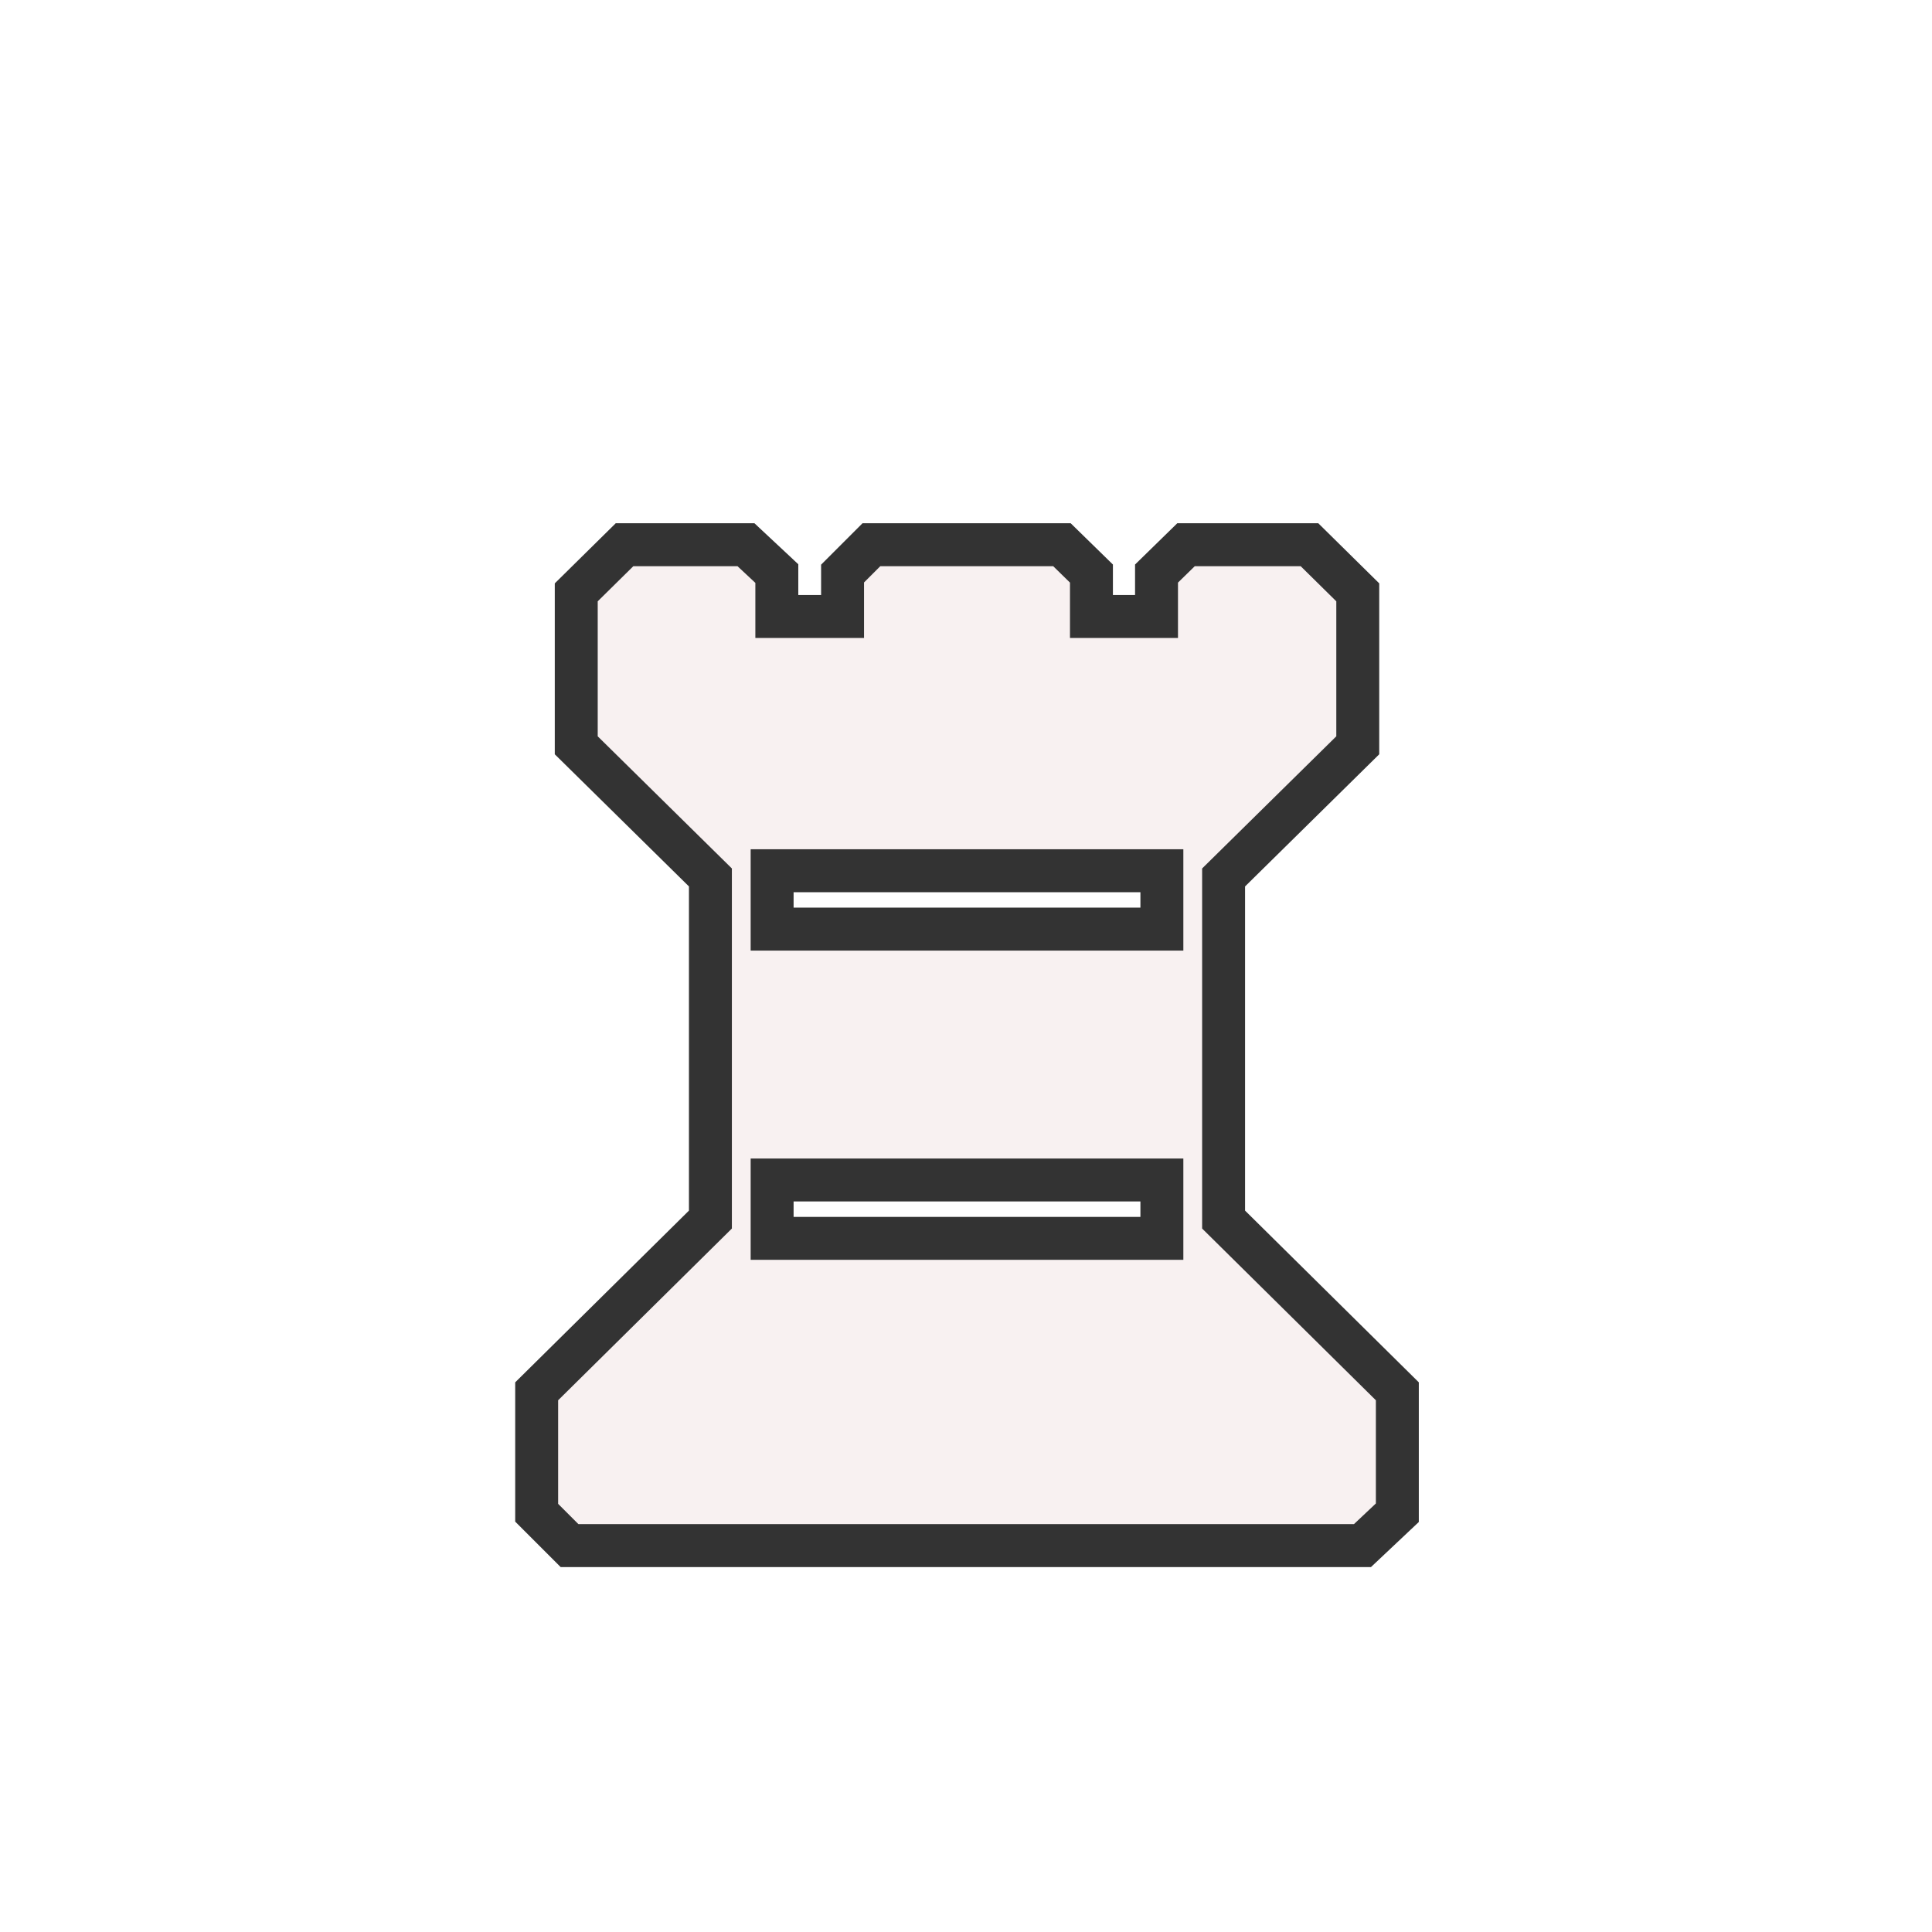
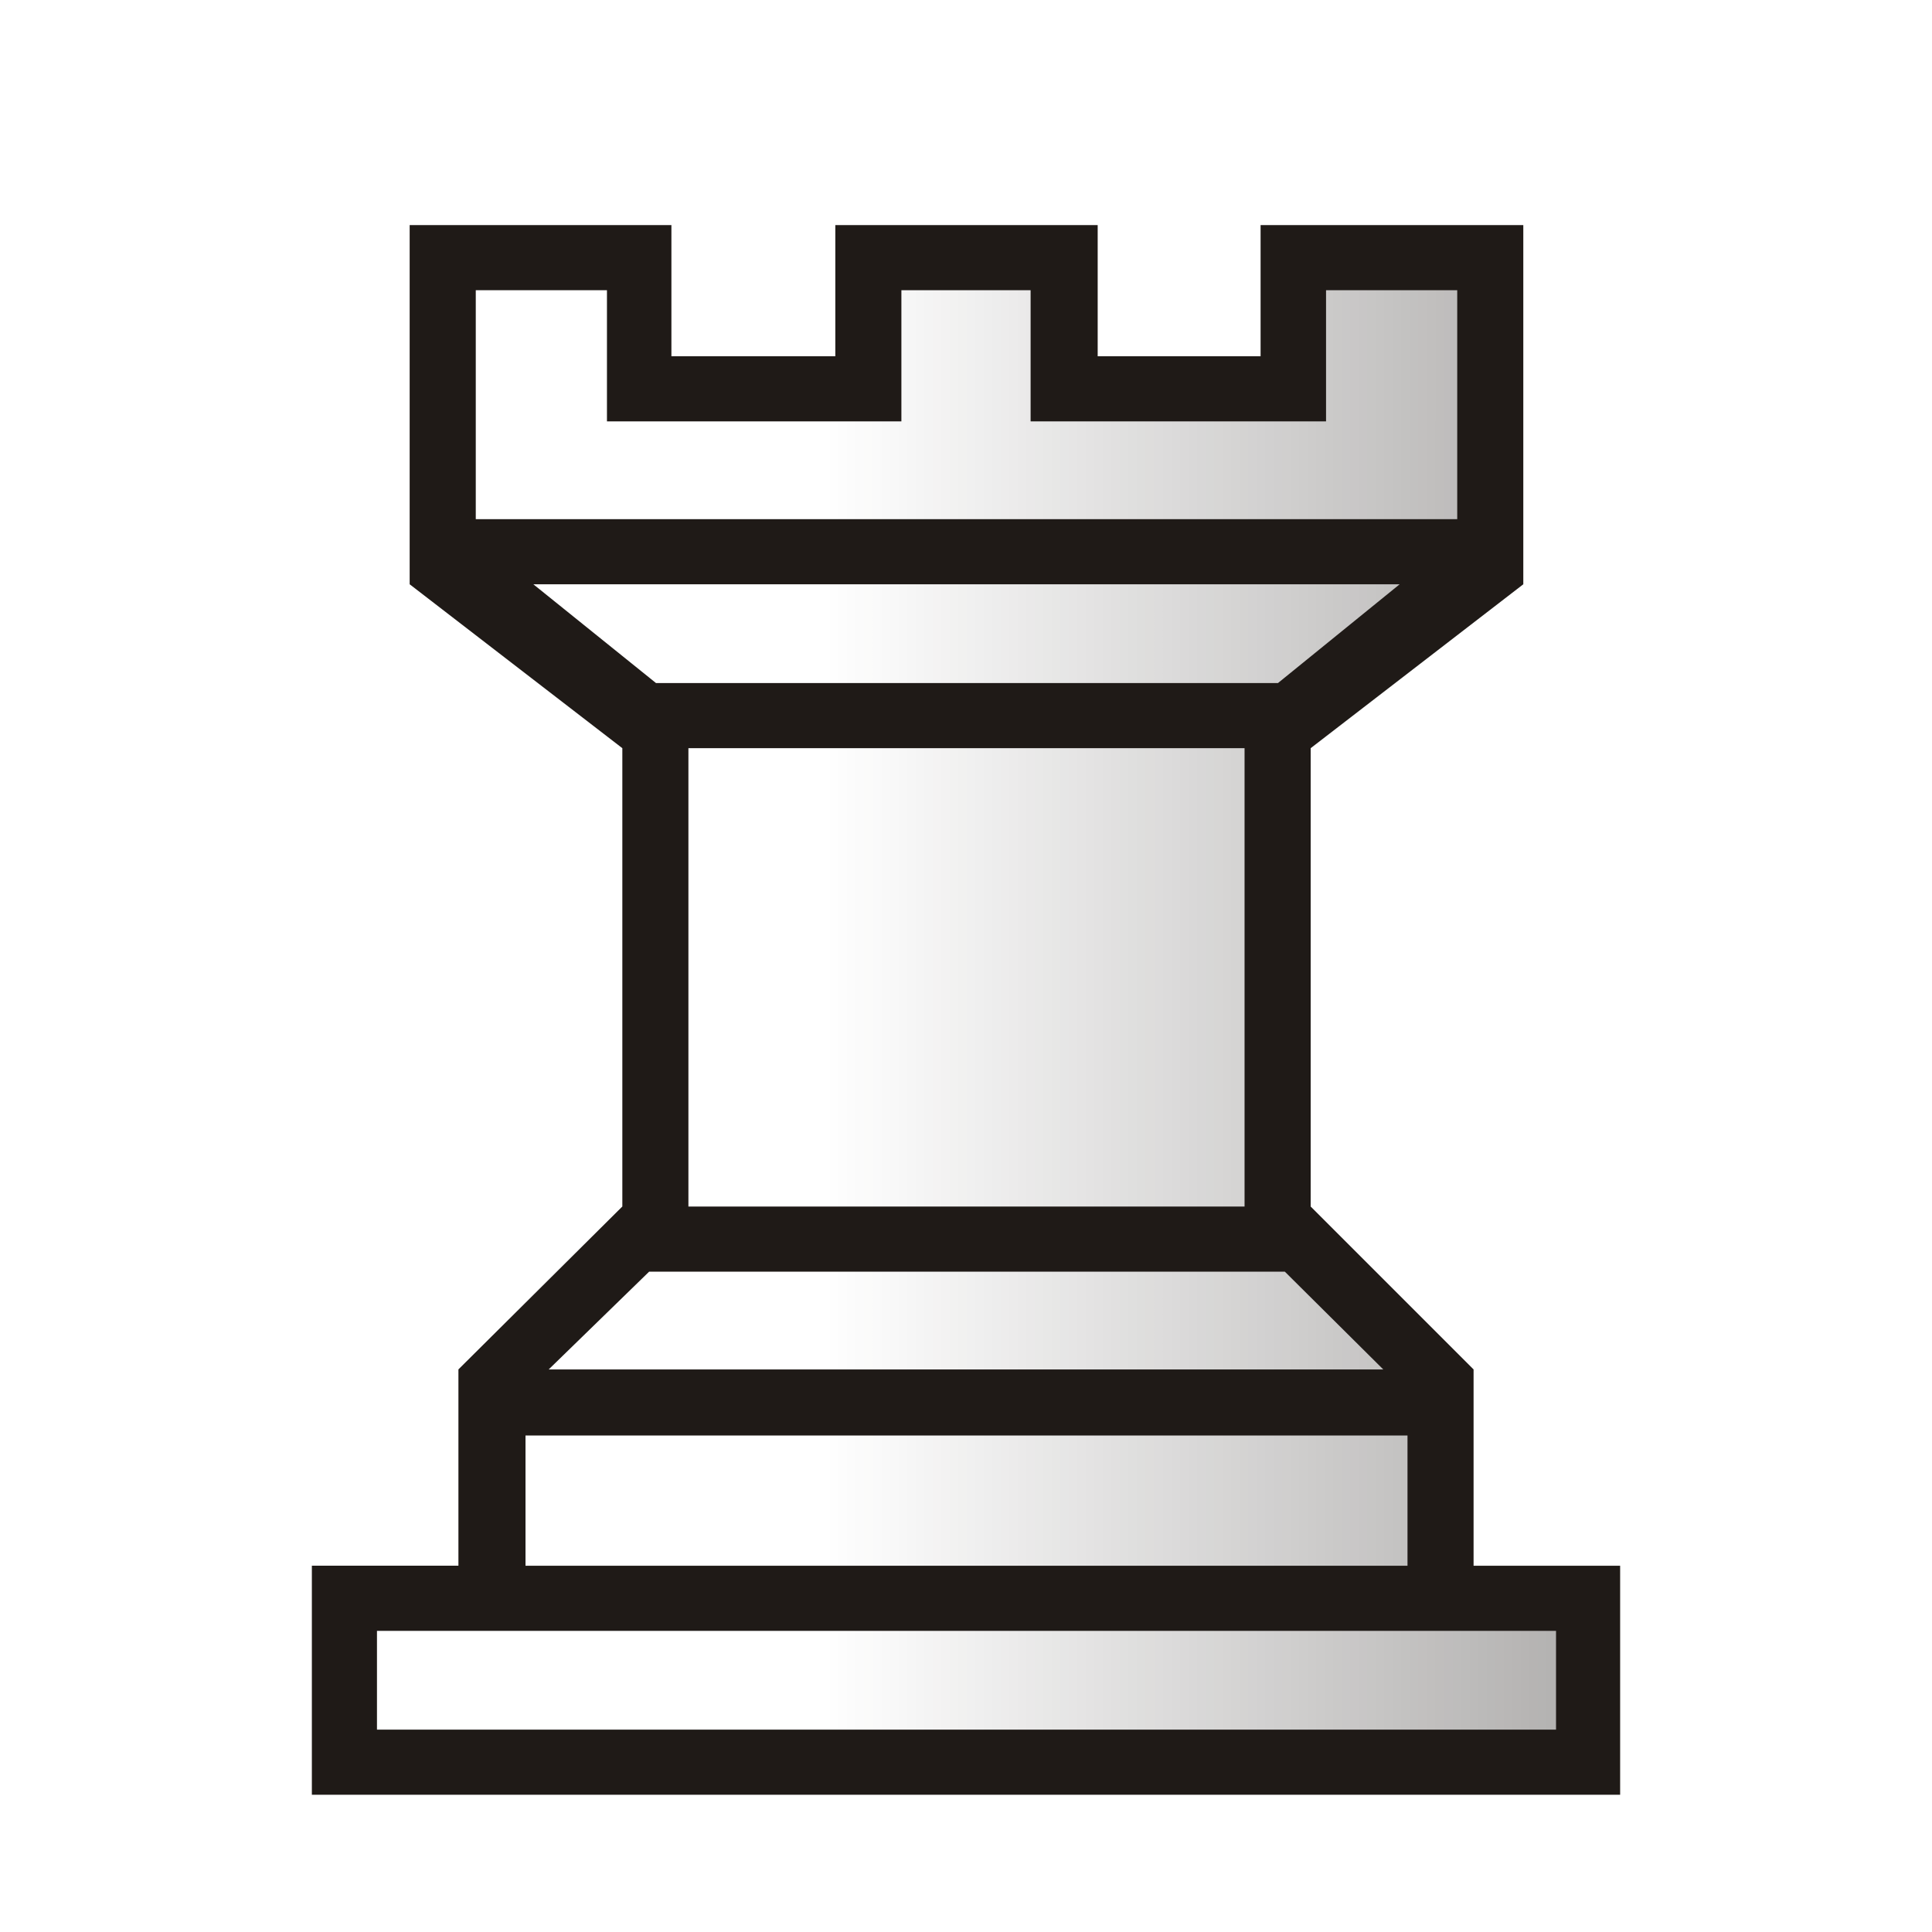
- <svg xmlns="http://www.w3.org/2000/svg" viewBox="0 0 45 45" width="45" height="45">
-   <text x="22.5" y="36" font-size="40" text-anchor="middle" fill="#f8f1f1" stroke="#333333" stroke-width="1" font-family="serif">♜</text>
+ <svg xmlns="http://www.w3.org/2000/svg" clip-rule="evenodd" fill-rule="evenodd" height="50mm" image-rendering="optimizeQuality" shape-rendering="geometricPrecision" text-rendering="geometricPrecision" viewBox="0 0 50 50" width="50mm">
+   <linearGradient id="a" gradientUnits="userSpaceOnUse" x1="21.376" x2="77.641" y1="37.469" y2="37.469">
+     <stop offset="0" stop-color="#fff" />
+     <stop offset="1" stop-color="#fff" stop-opacity="0" />
+   </linearGradient>
+   <path d="M28.408 9.22h4.216V5.825h6.799v9.296l-5.503 4.242v11.862l4.216 4.216v5.08h3.793v5.927H8.071V40.52h3.793v-5.08l4.242-4.216V19.363l-5.504-4.242V5.825h6.774V9.22h4.242V5.825h6.79z" fill="#1f1a17" />
+   <path d="M33.073 17.678l3.15-2.557h-22.42l3.175 2.557zm7.197 24.528H9.756v2.557H40.27zm-3.844-5.055H13.6v3.37h22.826zm-4.217-17.788H17.816v11.862h14.393zm5.504-5.927V7.51h-3.395v3.395h-7.646V7.51h-3.344v3.395h-7.62V7.51h-3.395v5.926zm-1.914 22.005l-2.548-2.531H16.8l-2.6 2.531z" fill="url(#a)" />
</svg>
